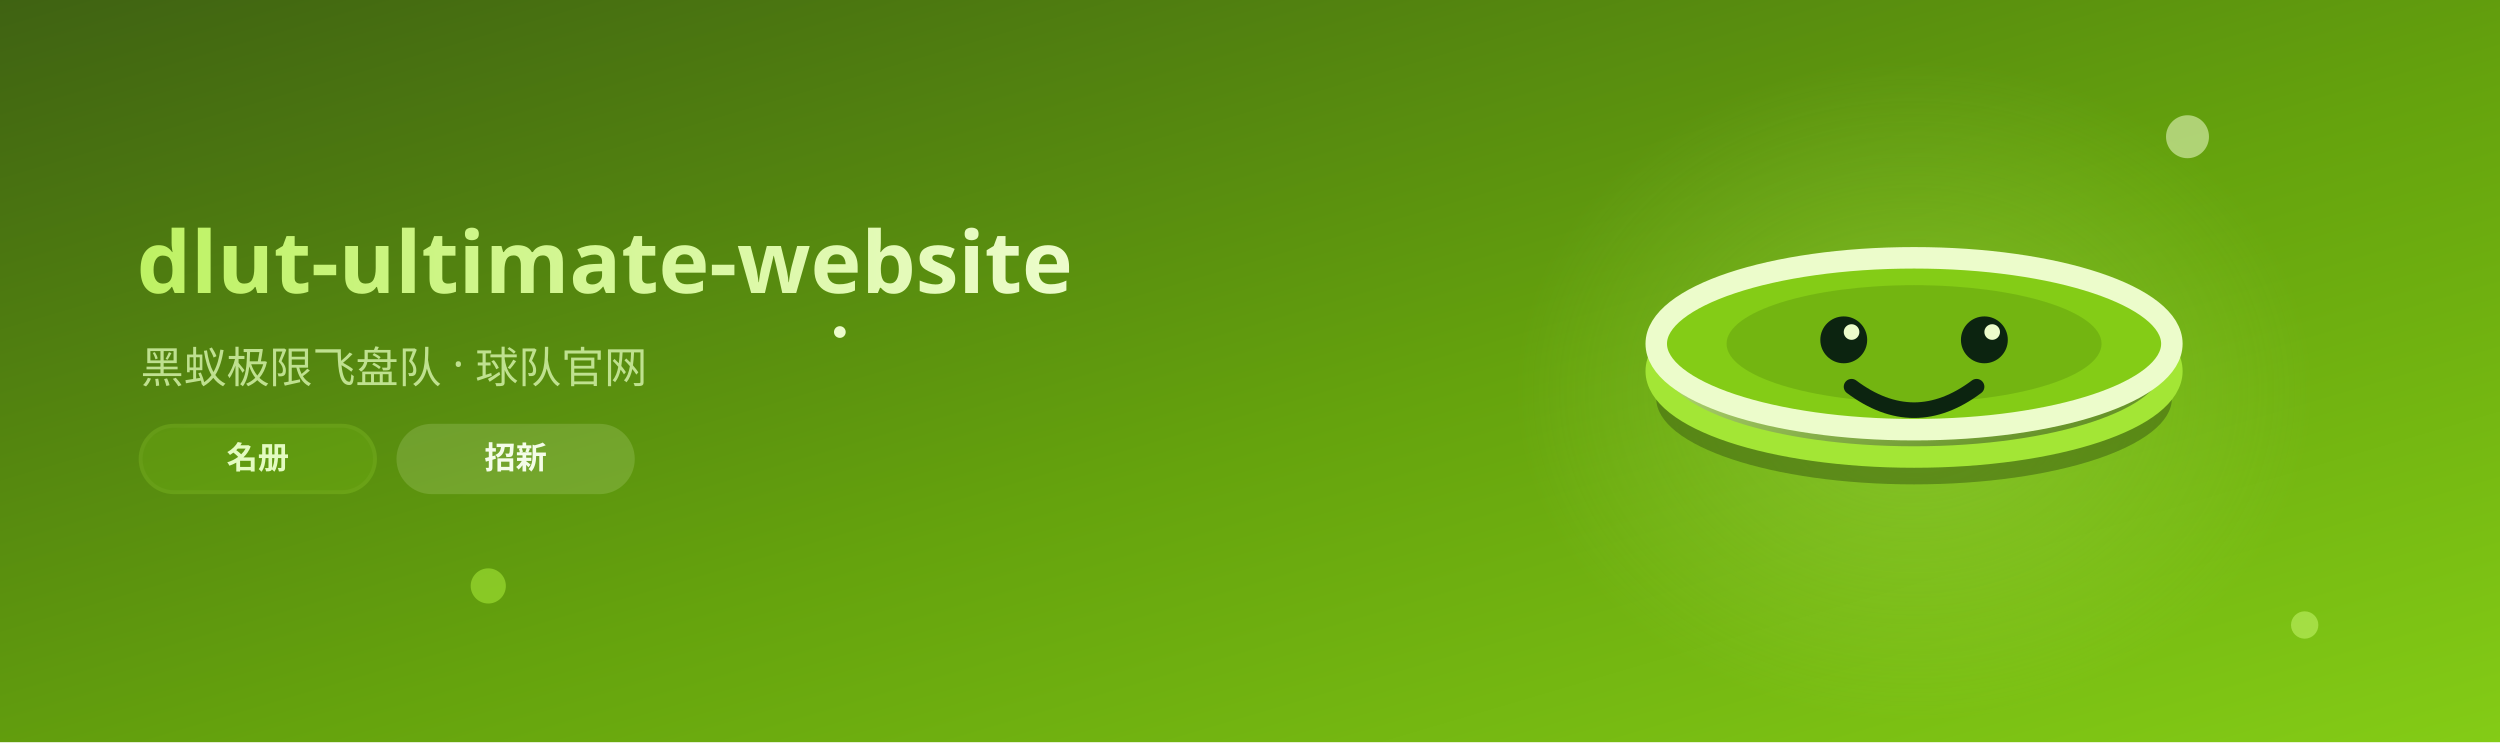
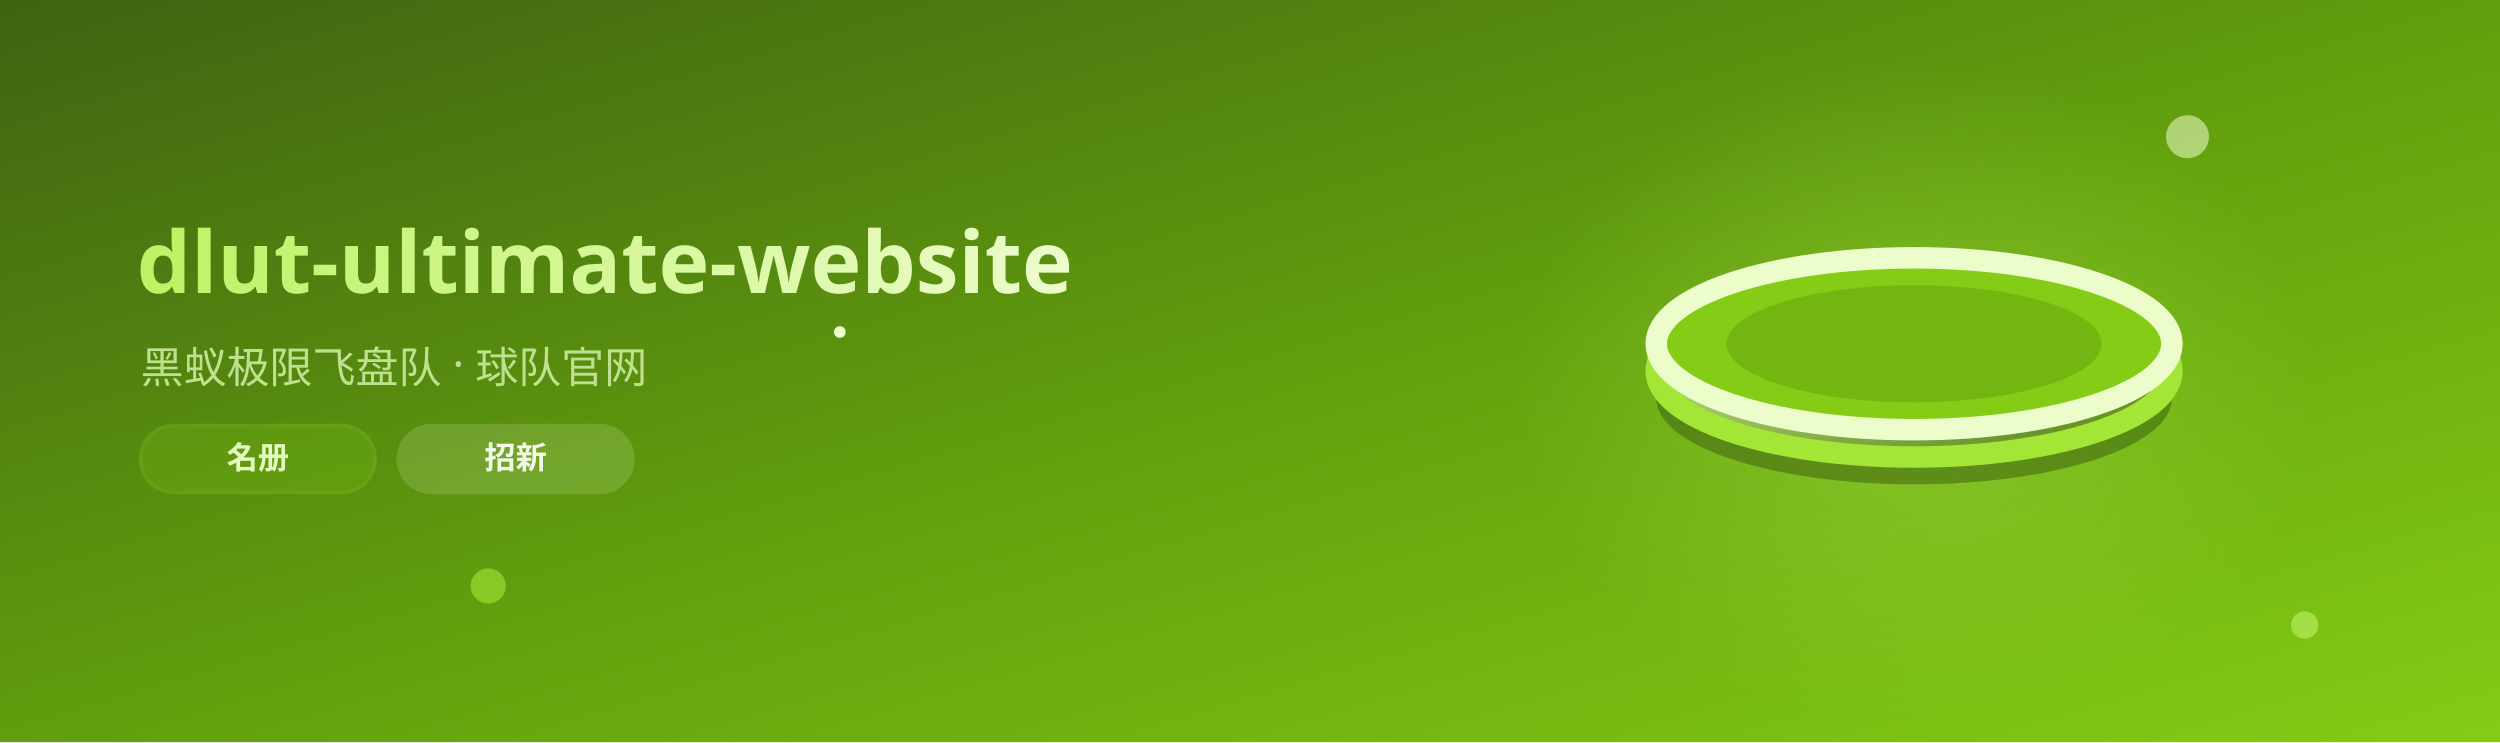
<svg xmlns="http://www.w3.org/2000/svg" viewBox="0 0 1280 380" role="img" aria-label="dlut-ultimate-website" font-family="'Segoe UI','PingFang SC','Microsoft YaHei',sans-serif">
  <defs>
    <linearGradient id="bg" x1="0" y1="0" x2="1" y2="1">
      <stop offset="0" stop-color="#3f6212" />
      <stop offset="0.55" stop-color="#65a30d" />
      <stop offset="1" stop-color="#84cc16" />
    </linearGradient>
    <linearGradient id="title" x1="0" y1="0" x2="1" y2="0">
      <stop offset="0" stop-color="#bef264" />
      <stop offset="1" stop-color="#ecfccb" />
    </linearGradient>
    <linearGradient id="body" x1="0" y1="0" x2="1" y2="1">
      <stop offset="0" stop-color="#d9f99d" />
      <stop offset="1" stop-color="#4d7c0f" />
    </linearGradient>
    <radialGradient id="glow" cx="0.5" cy="0.5" r="0.5">
      <stop offset="0" stop-color="#bef264" stop-opacity="0.30" />
      <stop offset="1" stop-color="#bef264" stop-opacity="0" />
    </radialGradient>
    <linearGradient id="beam" x1="0" y1="0" x2="1" y2="0">
      <stop offset="0" stop-color="#ffffff" stop-opacity="0" />
      <stop offset="0.5" stop-color="#bef264" stop-opacity="0.22" />
      <stop offset="1" stop-color="#ffffff" stop-opacity="0" />
    </linearGradient>
  </defs>
  <rect width="1280" height="380" fill="url(#bg)" />
  <ellipse cx="980" cy="200" rx="205" ry="170" fill="url(#glow)" />
  <circle cx="250" cy="300" r="9" fill="#a3e635" opacity="0.6" />
  <circle cx="1120" cy="70" r="11" fill="#ecfccb" opacity="0.55" />
  <circle cx="1180" cy="320" r="7" fill="#bef264" opacity="0.6" />
  <rect x="-220" y="0" width="220" height="380" fill="url(#beam)">
    <animate attributeName="x" values="-220;1300;-220" dur="7s" repeatCount="indefinite" />
  </rect>
  <g transform="translate(980,190)">
    <g>
      <animateTransform attributeName="transform" type="translate" values="0 0;0 -16;0 0" dur="3s" repeatCount="indefinite" />
      <g>
        <animateTransform attributeName="transform" type="rotate" values="-7;7;-7" dur="4.2s" repeatCount="indefinite" />
        <ellipse cx="0" cy="14" rx="132" ry="44" fill="#3f6212" opacity="0.55" />
        <ellipse cx="0" cy="0" rx="132" ry="44" fill="url(#body)" stroke="#a3e635" stroke-width="11" />
        <ellipse cx="0" cy="-14" rx="132" ry="44" fill="#84cc16" stroke="#ecfccb" stroke-width="11" />
        <ellipse cx="0" cy="-14" rx="96" ry="30" fill="#65a30d" opacity="0.55" />
-         <circle cx="-36" cy="-16" r="12" fill="#0c2410" />
-         <circle cx="36" cy="-16" r="12" fill="#0c2410" />
-         <circle cx="-32" cy="-20" r="4" fill="#ecfccb" />
-         <circle cx="40" cy="-20" r="4" fill="#ecfccb" />
-         <path d="M-32,8 Q0,32 32,8" fill="none" stroke="#0c2410" stroke-width="8" stroke-linecap="round" />
      </g>
    </g>
  </g>
  <line x1="72" y1="170" x2="430" y2="170" stroke="#ecfccb" stroke-width="6" stroke-linecap="round" stroke-dasharray="358" stroke-dashoffset="358">
    <animate attributeName="stroke-dashoffset" values="358;0;0;358" dur="6s" repeatCount="indefinite" />
  </line>
  <text x="70" y="150" font-size="44" font-weight="800" fill="url(#title)">dlut-ultimate-website</text>
  <text x="72" y="196" font-size="22" fill="#c8e89a" opacity="0.92">黑蚁极限飞盘队 · 球队官网</text>
  <g font-size="16" font-weight="600">
    <rect x="72" y="218" width="120" height="34" rx="17" fill="#84cc16" opacity="0.20" stroke="#a3e635" stroke-width="2" />
    <text x="132" y="240" fill="#e3fbc0" text-anchor="middle">名册</text>
    <rect x="204" y="218" width="120" height="34" rx="17" fill="#ecfccb" opacity="0.16" stroke="#ecfccb" stroke-width="2" />
    <text x="264" y="240" fill="#f4fce8" text-anchor="middle">招新</text>
  </g>
</svg>
